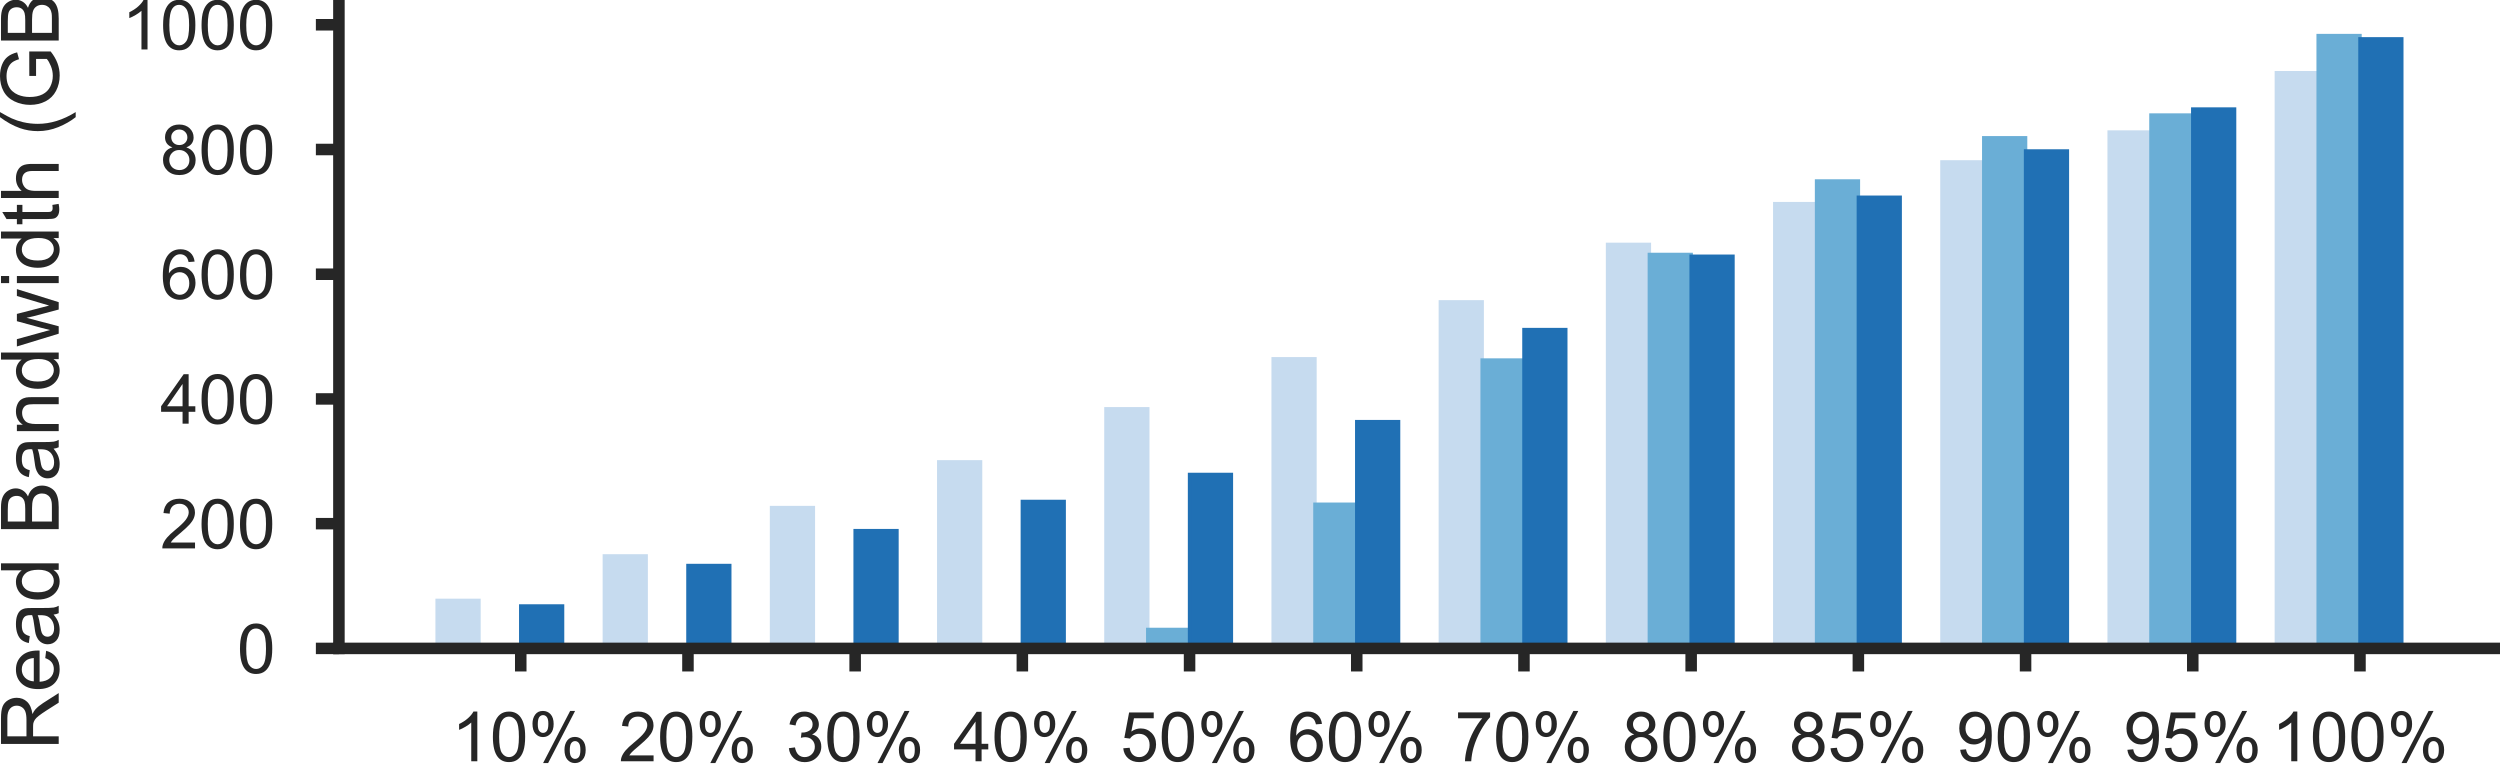
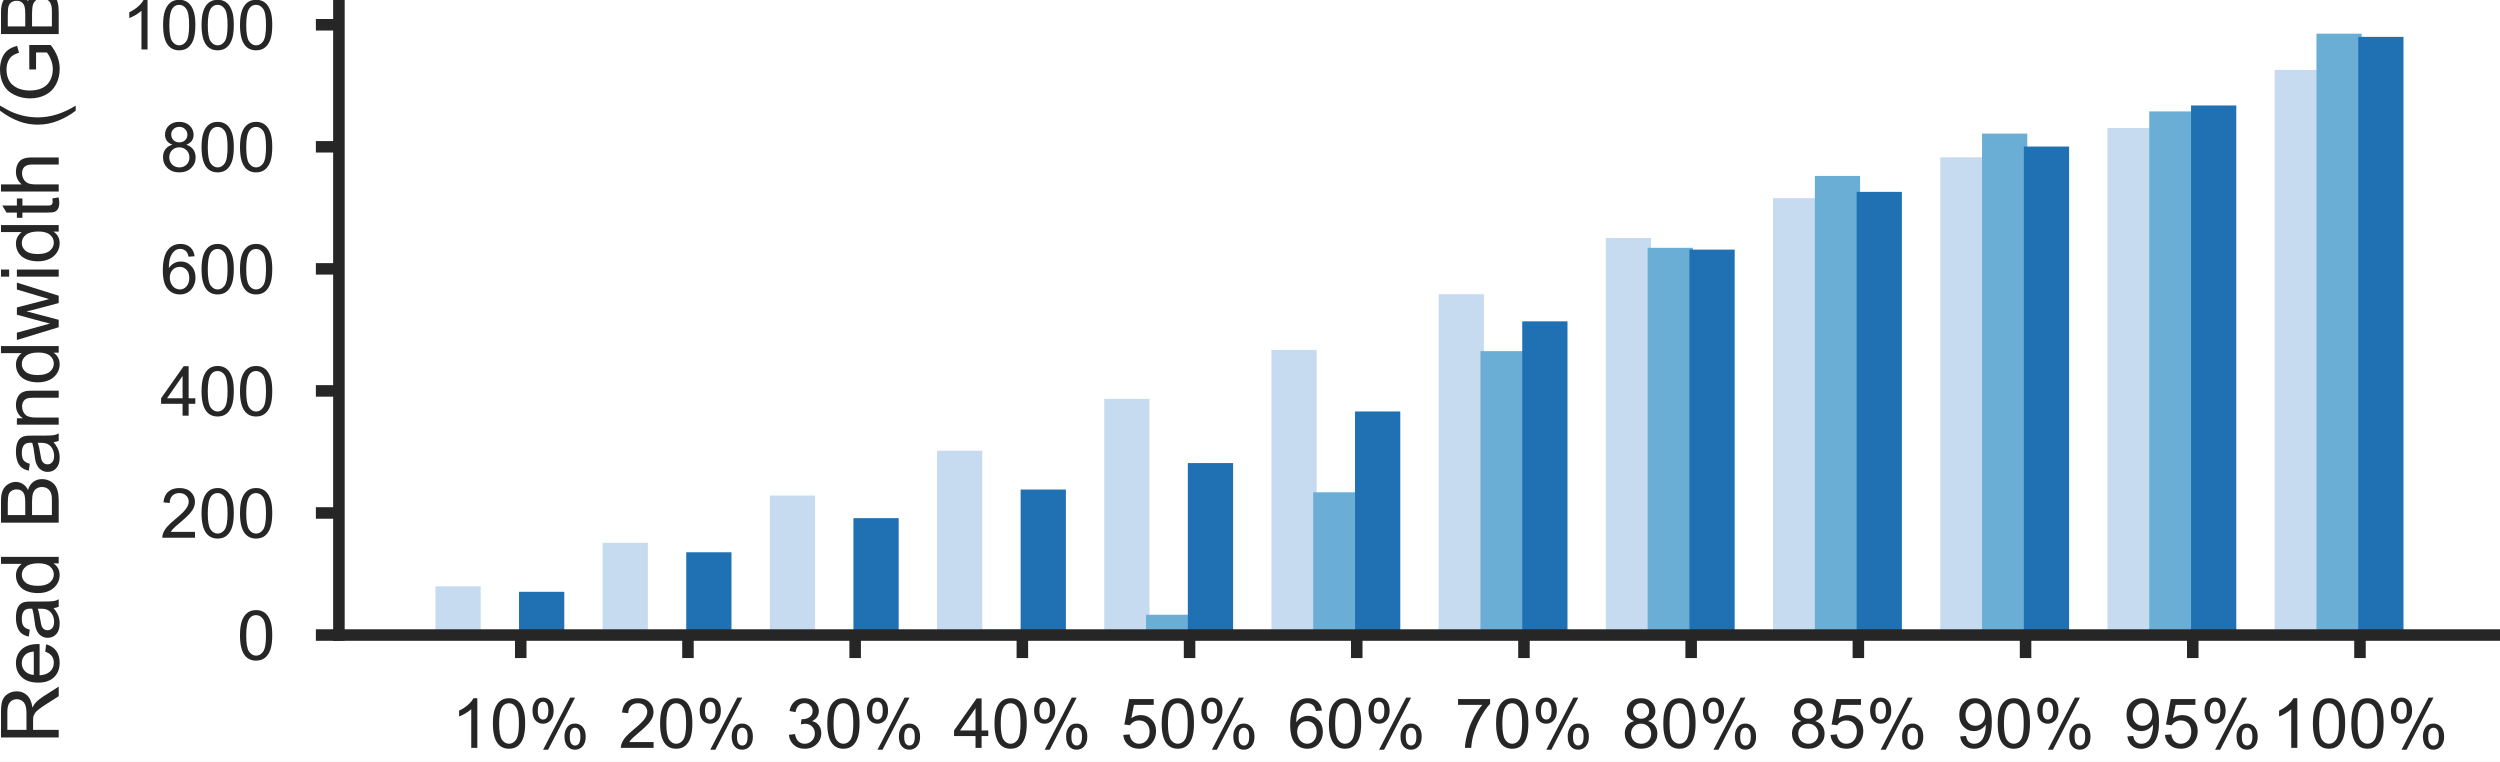
- <svg xmlns="http://www.w3.org/2000/svg" xmlns:xlink="http://www.w3.org/1999/xlink" width="216.979pt" height="67.263pt" viewBox="0 0 216.979 67.263" version="1.1">
+ <svg xmlns="http://www.w3.org/2000/svg" xmlns:xlink="http://www.w3.org/1999/xlink" width="216.979pt" height="66.104pt" viewBox="0 0 216.979 66.104" version="1.1">
  <defs>
    <style type="text/css">*{stroke-linejoin: round; stroke-linecap: butt}</style>
  </defs>
  <g id="figure_1">
    <g id="patch_1">
-       <path d="M 0 67.263  L 216.979 67.263  L 216.979 0  L 0 0  z " style="fill: #ffffff" />
+       <path d="M 0 66.104  L 216.979 66.104  L 216.979 0  L 0 0  z " style="fill: #ffffff" />
    </g>
    <g id="axes_1">
      <g id="patch_2">
-         <path d="M 29.415 56.276  L 216.979 56.276  L 216.979 0.432  L 29.415 0.432  z " style="fill: #ffffff" />
+         <path d="M 29.415 55.116  L 216.979 55.116  L 216.979 0.469  L 29.415 0.469  z " style="fill: #ffffff" />
      </g>
      <g id="matplotlib.axis_1">
        <g id="xtick_1">
          <g id="line2d_1">
            <defs>
-               <path id="m9789df9756" d="M 0 0  L 0 2  " style="stroke: #262626" />
+               <path id="mf1aaac8158" d="M 0 0  L 0 2  " style="stroke: #262626" />
            </defs>
            <g>
-               <use xlink:href="#m9789df9756" x="45.197" y="56.276" style="fill: #262626; stroke: #262626" />
+               <use xlink:href="#mf1aaac8158" x="45.197" y="55.116" style="fill: #262626; stroke: #262626" />
            </g>
          </g>
          <g id="text_1">
-             <g style="fill: #262626" transform="translate(39.19259 66.07045) scale(0.06 -0.06)">
+             <g style="fill: #262626" transform="translate(39.19259 64.911) scale(0.06 -0.06)">
              <defs>
                <path id="ArialMT-31" d="M 2384 0  L 1822 0  L 1822 3584  Q 1619 3391 1289 3197  Q 959 3003 697 2906  L 697 3450  Q 1169 3672 1522 3987  Q 1875 4303 2022 4600  L 2384 4600  L 2384 0  z " transform="scale(0.015625)" />
                <path id="ArialMT-30" d="M 266 2259  Q 266 3072 433 3567  Q 600 4063 929 4331  Q 1259 4600 1759 4600  Q 2128 4600 2406 4451  Q 2684 4303 2865 4023  Q 3047 3744 3150 3342  Q 3253 2941 3253 2259  Q 3253 1453 3087 958  Q 2922 463 2592 192  Q 2263 -78 1759 -78  Q 1097 -78 719 397  Q 266 969 266 2259  z M 844 2259  Q 844 1131 1108 757  Q 1372 384 1759 384  Q 2147 384 2411 759  Q 2675 1134 2675 2259  Q 2675 3391 2411 3762  Q 2147 4134 1753 4134  Q 1366 4134 1134 3806  Q 844 3388 844 2259  z " transform="scale(0.015625)" />
                <path id="ArialMT-25" d="M 372 3481  Q 372 3972 619 4315  Q 866 4659 1334 4659  Q 1766 4659 2048 4351  Q 2331 4044 2331 3447  Q 2331 2866 2045 2552  Q 1759 2238 1341 2238  Q 925 2238 648 2547  Q 372 2856 372 3481  z M 1350 4272  Q 1141 4272 1002 4090  Q 863 3909 863 3425  Q 863 2984 1003 2804  Q 1144 2625 1350 2625  Q 1563 2625 1702 2806  Q 1841 2988 1841 3469  Q 1841 3913 1700 4092  Q 1559 4272 1350 4272  z M 1353 -169  L 3859 4659  L 4316 4659  L 1819 -169  L 1353 -169  z M 3334 1075  Q 3334 1569 3581 1911  Q 3828 2253 4300 2253  Q 4731 2253 5014 1945  Q 5297 1638 5297 1041  Q 5297 459 5011 145  Q 4725 -169 4303 -169  Q 3888 -169 3611 142  Q 3334 453 3334 1075  z M 4316 1866  Q 4103 1866 3964 1684  Q 3825 1503 3825 1019  Q 3825 581 3965 400  Q 4106 219 4313 219  Q 4528 219 4667 400  Q 4806 581 4806 1063  Q 4806 1506 4665 1686  Q 4525 1866 4316 1866  z " transform="scale(0.015625)" />
              </defs>
              <use xlink:href="#ArialMT-31" />
              <use xlink:href="#ArialMT-30" transform="translate(55.61523 0)" />
              <use xlink:href="#ArialMT-25" transform="translate(111.2305 0)" />
            </g>
          </g>
        </g>
        <g id="xtick_2">
          <g id="line2d_2">
            <g>
-               <use xlink:href="#m9789df9756" x="59.709" y="56.276" style="fill: #262626; stroke: #262626" />
+               <use xlink:href="#mf1aaac8158" x="59.709" y="55.116" style="fill: #262626; stroke: #262626" />
            </g>
          </g>
          <g id="text_2">
-             <g style="fill: #262626" transform="translate(53.70431 66.07045) scale(0.06 -0.06)">
+             <g style="fill: #262626" transform="translate(53.70431 64.911) scale(0.06 -0.06)">
              <defs>
                <path id="ArialMT-32" d="M 3222 541  L 3222 0  L 194 0  Q 188 203 259 391  Q 375 700 629 1000  Q 884 1300 1366 1694  Q 2113 2306 2375 2664  Q 2638 3022 2638 3341  Q 2638 3675 2398 3904  Q 2159 4134 1775 4134  Q 1369 4134 1125 3890  Q 881 3647 878 3216  L 300 3275  Q 359 3922 746 4261  Q 1134 4600 1788 4600  Q 2447 4600 2831 4234  Q 3216 3869 3216 3328  Q 3216 3053 3103 2787  Q 2991 2522 2730 2228  Q 2469 1934 1863 1422  Q 1356 997 1212 845  Q 1069 694 975 541  L 3222 541  z " transform="scale(0.015625)" />
              </defs>
              <use xlink:href="#ArialMT-32" />
              <use xlink:href="#ArialMT-30" transform="translate(55.61523 0)" />
              <use xlink:href="#ArialMT-25" transform="translate(111.2305 0)" />
            </g>
          </g>
        </g>
        <g id="xtick_3">
          <g id="line2d_3">
            <g>
-               <use xlink:href="#m9789df9756" x="74.22" y="56.276" style="fill: #262626; stroke: #262626" />
+               <use xlink:href="#mf1aaac8158" x="74.22" y="55.116" style="fill: #262626; stroke: #262626" />
            </g>
          </g>
          <g id="text_3">
-             <g style="fill: #262626" transform="translate(68.21603 66.07045) scale(0.06 -0.06)">
+             <g style="fill: #262626" transform="translate(68.21603 64.911) scale(0.06 -0.06)">
              <defs>
                <path id="ArialMT-33" d="M 269 1209  L 831 1284  Q 928 806 1161 595  Q 1394 384 1728 384  Q 2125 384 2398 659  Q 2672 934 2672 1341  Q 2672 1728 2419 1979  Q 2166 2231 1775 2231  Q 1616 2231 1378 2169  L 1441 2663  Q 1497 2656 1531 2656  Q 1891 2656 2178 2843  Q 2466 3031 2466 3422  Q 2466 3731 2256 3934  Q 2047 4138 1716 4138  Q 1388 4138 1169 3931  Q 950 3725 888 3313  L 325 3413  Q 428 3978 793 4289  Q 1159 4600 1703 4600  Q 2078 4600 2393 4439  Q 2709 4278 2876 4000  Q 3044 3722 3044 3409  Q 3044 3113 2884 2869  Q 2725 2625 2413 2481  Q 2819 2388 3044 2092  Q 3269 1797 3269 1353  Q 3269 753 2831 336  Q 2394 -81 1725 -81  Q 1122 -81 723 278  Q 325 638 269 1209  z " transform="scale(0.015625)" />
              </defs>
              <use xlink:href="#ArialMT-33" />
              <use xlink:href="#ArialMT-30" transform="translate(55.61523 0)" />
              <use xlink:href="#ArialMT-25" transform="translate(111.2305 0)" />
            </g>
          </g>
        </g>
        <g id="xtick_4">
          <g id="line2d_4">
            <g>
-               <use xlink:href="#m9789df9756" x="88.732" y="56.276" style="fill: #262626; stroke: #262626" />
+               <use xlink:href="#mf1aaac8158" x="88.732" y="55.116" style="fill: #262626; stroke: #262626" />
            </g>
          </g>
          <g id="text_4">
-             <g style="fill: #262626" transform="translate(82.72776 66.07045) scale(0.06 -0.06)">
+             <g style="fill: #262626" transform="translate(82.72776 64.911) scale(0.06 -0.06)">
              <defs>
                <path id="ArialMT-34" d="M 2069 0  L 2069 1097  L 81 1097  L 81 1613  L 2172 4581  L 2631 4581  L 2631 1613  L 3250 1613  L 3250 1097  L 2631 1097  L 2631 0  L 2069 0  z M 2069 1613  L 2069 3678  L 634 1613  L 2069 1613  z " transform="scale(0.015625)" />
              </defs>
              <use xlink:href="#ArialMT-34" />
              <use xlink:href="#ArialMT-30" transform="translate(55.61523 0)" />
              <use xlink:href="#ArialMT-25" transform="translate(111.2305 0)" />
            </g>
          </g>
        </g>
        <g id="xtick_5">
          <g id="line2d_5">
            <g>
-               <use xlink:href="#m9789df9756" x="103.244" y="56.276" style="fill: #262626; stroke: #262626" />
+               <use xlink:href="#mf1aaac8158" x="103.244" y="55.116" style="fill: #262626; stroke: #262626" />
            </g>
          </g>
          <g id="text_5">
-             <g style="fill: #262626" transform="translate(97.23948 66.07045) scale(0.06 -0.06)">
+             <g style="fill: #262626" transform="translate(97.23948 64.911) scale(0.06 -0.06)">
              <defs>
                <path id="ArialMT-35" d="M 266 1200  L 856 1250  Q 922 819 1161 601  Q 1400 384 1738 384  Q 2144 384 2425 690  Q 2706 997 2706 1503  Q 2706 1984 2436 2262  Q 2166 2541 1728 2541  Q 1456 2541 1237 2417  Q 1019 2294 894 2097  L 366 2166  L 809 4519  L 3088 4519  L 3088 3981  L 1259 3981  L 1013 2750  Q 1425 3038 1878 3038  Q 2478 3038 2890 2622  Q 3303 2206 3303 1553  Q 3303 931 2941 478  Q 2500 -78 1738 -78  Q 1113 -78 717 272  Q 322 622 266 1200  z " transform="scale(0.015625)" />
              </defs>
              <use xlink:href="#ArialMT-35" />
              <use xlink:href="#ArialMT-30" transform="translate(55.61523 0)" />
              <use xlink:href="#ArialMT-25" transform="translate(111.2305 0)" />
            </g>
          </g>
        </g>
        <g id="xtick_6">
          <g id="line2d_6">
            <g>
-               <use xlink:href="#m9789df9756" x="117.755" y="56.276" style="fill: #262626; stroke: #262626" />
+               <use xlink:href="#mf1aaac8158" x="117.755" y="55.116" style="fill: #262626; stroke: #262626" />
            </g>
          </g>
          <g id="text_6">
-             <g style="fill: #262626" transform="translate(111.7512 66.07045) scale(0.06 -0.06)">
+             <g style="fill: #262626" transform="translate(111.7512 64.911) scale(0.06 -0.06)">
              <defs>
                <path id="ArialMT-36" d="M 3184 3459  L 2625 3416  Q 2550 3747 2413 3897  Q 2184 4138 1850 4138  Q 1581 4138 1378 3988  Q 1113 3794 959 3422  Q 806 3050 800 2363  Q 1003 2672 1297 2822  Q 1591 2972 1913 2972  Q 2475 2972 2870 2558  Q 3266 2144 3266 1488  Q 3266 1056 3080 686  Q 2894 316 2569 119  Q 2244 -78 1831 -78  Q 1128 -78 684 439  Q 241 956 241 2144  Q 241 3472 731 4075  Q 1159 4600 1884 4600  Q 2425 4600 2770 4297  Q 3116 3994 3184 3459  z M 888 1484  Q 888 1194 1011 928  Q 1134 663 1356 523  Q 1578 384 1822 384  Q 2178 384 2434 671  Q 2691 959 2691 1453  Q 2691 1928 2437 2201  Q 2184 2475 1800 2475  Q 1419 2475 1153 2201  Q 888 1928 888 1484  z " transform="scale(0.015625)" />
              </defs>
              <use xlink:href="#ArialMT-36" />
              <use xlink:href="#ArialMT-30" transform="translate(55.61523 0)" />
              <use xlink:href="#ArialMT-25" transform="translate(111.2305 0)" />
            </g>
          </g>
        </g>
        <g id="xtick_7">
          <g id="line2d_7">
            <g>
-               <use xlink:href="#m9789df9756" x="132.267" y="56.276" style="fill: #262626; stroke: #262626" />
+               <use xlink:href="#mf1aaac8158" x="132.267" y="55.116" style="fill: #262626; stroke: #262626" />
            </g>
          </g>
          <g id="text_7">
-             <g style="fill: #262626" transform="translate(126.2629 66.07045) scale(0.06 -0.06)">
+             <g style="fill: #262626" transform="translate(126.2629 64.911) scale(0.06 -0.06)">
              <defs>
                <path id="ArialMT-37" d="M 303 3981  L 303 4522  L 3269 4522  L 3269 4084  Q 2831 3619 2401 2847  Q 1972 2075 1738 1259  Q 1569 684 1522 0  L 944 0  Q 953 541 1156 1306  Q 1359 2072 1739 2783  Q 2119 3494 2547 3981  L 303 3981  z " transform="scale(0.015625)" />
              </defs>
              <use xlink:href="#ArialMT-37" />
              <use xlink:href="#ArialMT-30" transform="translate(55.61523 0)" />
              <use xlink:href="#ArialMT-25" transform="translate(111.2305 0)" />
            </g>
          </g>
        </g>
        <g id="xtick_8">
          <g id="line2d_8">
            <g>
-               <use xlink:href="#m9789df9756" x="146.779" y="56.276" style="fill: #262626; stroke: #262626" />
+               <use xlink:href="#mf1aaac8158" x="146.779" y="55.116" style="fill: #262626; stroke: #262626" />
            </g>
          </g>
          <g id="text_8">
-             <g style="fill: #262626" transform="translate(140.7746 66.07045) scale(0.06 -0.06)">
+             <g style="fill: #262626" transform="translate(140.7746 64.911) scale(0.06 -0.06)">
              <defs>
                <path id="ArialMT-38" d="M 1131 2484  Q 781 2613 612 2850  Q 444 3088 444 3419  Q 444 3919 803 4259  Q 1163 4600 1759 4600  Q 2359 4600 2725 4251  Q 3091 3903 3091 3403  Q 3091 3084 2923 2848  Q 2756 2613 2416 2484  Q 2838 2347 3058 2040  Q 3278 1734 3278 1309  Q 3278 722 2862 322  Q 2447 -78 1769 -78  Q 1091 -78 675 323  Q 259 725 259 1325  Q 259 1772 486 2073  Q 713 2375 1131 2484  z M 1019 3438  Q 1019 3113 1228 2906  Q 1438 2700 1772 2700  Q 2097 2700 2305 2904  Q 2513 3109 2513 3406  Q 2513 3716 2298 3927  Q 2084 4138 1766 4138  Q 1444 4138 1231 3931  Q 1019 3725 1019 3438  z M 838 1322  Q 838 1081 952 856  Q 1066 631 1291 507  Q 1516 384 1775 384  Q 2178 384 2440 643  Q 2703 903 2703 1303  Q 2703 1709 2433 1975  Q 2163 2241 1756 2241  Q 1359 2241 1098 1978  Q 838 1716 838 1322  z " transform="scale(0.015625)" />
              </defs>
              <use xlink:href="#ArialMT-38" />
              <use xlink:href="#ArialMT-30" transform="translate(55.61523 0)" />
              <use xlink:href="#ArialMT-25" transform="translate(111.2305 0)" />
            </g>
          </g>
        </g>
        <g id="xtick_9">
          <g id="line2d_9">
            <g>
-               <use xlink:href="#m9789df9756" x="161.291" y="56.276" style="fill: #262626; stroke: #262626" />
+               <use xlink:href="#mf1aaac8158" x="161.291" y="55.116" style="fill: #262626; stroke: #262626" />
            </g>
          </g>
          <g id="text_9">
-             <g style="fill: #262626" transform="translate(155.2864 66.07045) scale(0.06 -0.06)">
+             <g style="fill: #262626" transform="translate(155.2864 64.911) scale(0.06 -0.06)">
              <use xlink:href="#ArialMT-38" />
              <use xlink:href="#ArialMT-35" transform="translate(55.61523 0)" />
              <use xlink:href="#ArialMT-25" transform="translate(111.2305 0)" />
            </g>
          </g>
        </g>
        <g id="xtick_10">
          <g id="line2d_10">
            <g>
-               <use xlink:href="#m9789df9756" x="175.802" y="56.276" style="fill: #262626; stroke: #262626" />
+               <use xlink:href="#mf1aaac8158" x="175.802" y="55.116" style="fill: #262626; stroke: #262626" />
            </g>
          </g>
          <g id="text_10">
-             <g style="fill: #262626" transform="translate(169.7981 66.07045) scale(0.06 -0.06)">
+             <g style="fill: #262626" transform="translate(169.7981 64.911) scale(0.06 -0.06)">
              <defs>
                <path id="ArialMT-39" d="M 350 1059  L 891 1109  Q 959 728 1153 556  Q 1347 384 1650 384  Q 1909 384 2104 503  Q 2300 622 2425 820  Q 2550 1019 2634 1356  Q 2719 1694 2719 2044  Q 2719 2081 2716 2156  Q 2547 1888 2255 1720  Q 1963 1553 1622 1553  Q 1053 1553 659 1965  Q 266 2378 266 3053  Q 266 3750 677 4175  Q 1088 4600 1706 4600  Q 2153 4600 2523 4359  Q 2894 4119 3086 3673  Q 3278 3228 3278 2384  Q 3278 1506 3087 986  Q 2897 466 2520 194  Q 2144 -78 1638 -78  Q 1100 -78 759 220  Q 419 519 350 1059  z M 2653 3081  Q 2653 3566 2395 3850  Q 2138 4134 1775 4134  Q 1400 4134 1122 3828  Q 844 3522 844 3034  Q 844 2597 1108 2323  Q 1372 2050 1759 2050  Q 2150 2050 2401 2323  Q 2653 2597 2653 3081  z " transform="scale(0.015625)" />
              </defs>
              <use xlink:href="#ArialMT-39" />
              <use xlink:href="#ArialMT-30" transform="translate(55.61523 0)" />
              <use xlink:href="#ArialMT-25" transform="translate(111.2305 0)" />
            </g>
          </g>
        </g>
        <g id="xtick_11">
          <g id="line2d_11">
            <g>
-               <use xlink:href="#m9789df9756" x="190.314" y="56.276" style="fill: #262626; stroke: #262626" />
+               <use xlink:href="#mf1aaac8158" x="190.314" y="55.116" style="fill: #262626; stroke: #262626" />
            </g>
          </g>
          <g id="text_11">
-             <g style="fill: #262626" transform="translate(184.3098 66.07045) scale(0.06 -0.06)">
+             <g style="fill: #262626" transform="translate(184.3098 64.911) scale(0.06 -0.06)">
              <use xlink:href="#ArialMT-39" />
              <use xlink:href="#ArialMT-35" transform="translate(55.61523 0)" />
              <use xlink:href="#ArialMT-25" transform="translate(111.2305 0)" />
            </g>
          </g>
        </g>
        <g id="xtick_12">
          <g id="line2d_12">
            <g>
-               <use xlink:href="#m9789df9756" x="204.826" y="56.276" style="fill: #262626; stroke: #262626" />
+               <use xlink:href="#mf1aaac8158" x="204.826" y="55.116" style="fill: #262626; stroke: #262626" />
            </g>
          </g>
          <g id="text_12">
-             <g style="fill: #262626" transform="translate(197.1532 66.07045) scale(0.06 -0.06)">
+             <g style="fill: #262626" transform="translate(197.1532 64.911) scale(0.06 -0.06)">
              <use xlink:href="#ArialMT-31" />
              <use xlink:href="#ArialMT-30" transform="translate(55.61523 0)" />
              <use xlink:href="#ArialMT-30" transform="translate(111.2305 0)" />
              <use xlink:href="#ArialMT-25" transform="translate(166.8457 0)" />
            </g>
          </g>
        </g>
      </g>
      <g id="matplotlib.axis_2">
        <g id="ytick_1">
          <g id="line2d_13">
            <defs>
-               <path id="m75387afede" d="M 0 0  L -2 0  " style="stroke: #262626" />
+               <path id="m50f37b880b" d="M 0 0  L -2 0  " style="stroke: #262626" />
            </defs>
            <g>
-               <use xlink:href="#m75387afede" x="29.415" y="56.276" style="fill: #262626; stroke: #262626" />
+               <use xlink:href="#m50f37b880b" x="29.415" y="55.116" style="fill: #262626; stroke: #262626" />
            </g>
          </g>
          <g id="text_13">
-             <g style="fill: #262626" transform="translate(20.57875 58.4231) scale(0.06 -0.06)">
+             <g style="fill: #262626" transform="translate(20.57875 57.26366) scale(0.06 -0.06)">
              <use xlink:href="#ArialMT-30" />
            </g>
          </g>
        </g>
        <g id="ytick_2">
          <g id="line2d_14">
            <g>
-               <use xlink:href="#m75387afede" x="29.415" y="45.45" style="fill: #262626; stroke: #262626" />
+               <use xlink:href="#m50f37b880b" x="29.415" y="44.523" style="fill: #262626; stroke: #262626" />
            </g>
          </g>
          <g id="text_14">
-             <g style="fill: #262626" transform="translate(13.90563 47.59742) scale(0.06 -0.06)">
+             <g style="fill: #262626" transform="translate(13.90563 46.66987) scale(0.06 -0.06)">
              <use xlink:href="#ArialMT-32" />
              <use xlink:href="#ArialMT-30" transform="translate(55.61523 0)" />
              <use xlink:href="#ArialMT-30" transform="translate(111.2305 0)" />
            </g>
          </g>
        </g>
        <g id="ytick_3">
          <g id="line2d_15">
            <g>
-               <use xlink:href="#m75387afede" x="29.415" y="34.624" style="fill: #262626; stroke: #262626" />
+               <use xlink:href="#m50f37b880b" x="29.415" y="33.929" style="fill: #262626; stroke: #262626" />
            </g>
          </g>
          <g id="text_15">
-             <g style="fill: #262626" transform="translate(13.90563 36.77174) scale(0.06 -0.06)">
+             <g style="fill: #262626" transform="translate(13.90563 36.07607) scale(0.06 -0.06)">
              <use xlink:href="#ArialMT-34" />
              <use xlink:href="#ArialMT-30" transform="translate(55.61523 0)" />
              <use xlink:href="#ArialMT-30" transform="translate(111.2305 0)" />
            </g>
          </g>
        </g>
        <g id="ytick_4">
          <g id="line2d_16">
            <g>
-               <use xlink:href="#m75387afede" x="29.415" y="23.799" style="fill: #262626; stroke: #262626" />
+               <use xlink:href="#m50f37b880b" x="29.415" y="23.335" style="fill: #262626; stroke: #262626" />
            </g>
          </g>
          <g id="text_16">
-             <g style="fill: #262626" transform="translate(13.90563 25.94605) scale(0.06 -0.06)">
+             <g style="fill: #262626" transform="translate(13.90563 25.48228) scale(0.06 -0.06)">
              <use xlink:href="#ArialMT-36" />
              <use xlink:href="#ArialMT-30" transform="translate(55.61523 0)" />
              <use xlink:href="#ArialMT-30" transform="translate(111.2305 0)" />
            </g>
          </g>
        </g>
        <g id="ytick_5">
          <g id="line2d_17">
            <g>
-               <use xlink:href="#m75387afede" x="29.415" y="12.973" style="fill: #262626; stroke: #262626" />
+               <use xlink:href="#m50f37b880b" x="29.415" y="12.741" style="fill: #262626; stroke: #262626" />
            </g>
          </g>
          <g id="text_17">
-             <g style="fill: #262626" transform="translate(13.90563 15.12037) scale(0.06 -0.06)">
+             <g style="fill: #262626" transform="translate(13.90563 14.88848) scale(0.06 -0.06)">
              <use xlink:href="#ArialMT-38" />
              <use xlink:href="#ArialMT-30" transform="translate(55.61523 0)" />
              <use xlink:href="#ArialMT-30" transform="translate(111.2305 0)" />
            </g>
          </g>
        </g>
        <g id="ytick_6">
          <g id="line2d_18">
            <g>
-               <use xlink:href="#m75387afede" x="29.415" y="2.147" style="fill: #262626; stroke: #262626" />
+               <use xlink:href="#m50f37b880b" x="29.415" y="2.147" style="fill: #262626; stroke: #262626" />
            </g>
          </g>
          <g id="text_18">
            <g style="fill: #262626" transform="translate(10.56906 4.294687) scale(0.06 -0.06)">
              <use xlink:href="#ArialMT-31" />
              <use xlink:href="#ArialMT-30" transform="translate(55.61523 0)" />
              <use xlink:href="#ArialMT-30" transform="translate(111.2305 0)" />
              <use xlink:href="#ArialMT-30" transform="translate(166.8457 0)" />
            </g>
          </g>
        </g>
        <g id="text_19">
-           <g style="fill: #262626" transform="translate(5.095781 65.11907) rotate(-90) scale(0.07 -0.07)">
+           <g style="fill: #262626" transform="translate(5.095781 64.55772) rotate(-90) scale(0.07 -0.07)">
            <defs>
              <path id="ArialMT-52" d="M 503 0  L 503 4581  L 2534 4581  Q 3147 4581 3465 4457  Q 3784 4334 3975 4021  Q 4166 3709 4166 3331  Q 4166 2844 3850 2509  Q 3534 2175 2875 2084  Q 3116 1969 3241 1856  Q 3506 1613 3744 1247  L 4541 0  L 3778 0  L 3172 953  Q 2906 1366 2734 1584  Q 2563 1803 2427 1890  Q 2291 1978 2150 2013  Q 2047 2034 1813 2034  L 1109 2034  L 1109 0  L 503 0  z M 1109 2559  L 2413 2559  Q 2828 2559 3062 2645  Q 3297 2731 3419 2920  Q 3541 3109 3541 3331  Q 3541 3656 3305 3865  Q 3069 4075 2559 4075  L 1109 4075  L 1109 2559  z " transform="scale(0.015625)" />
              <path id="ArialMT-65" d="M 2694 1069  L 3275 997  Q 3138 488 2766 206  Q 2394 -75 1816 -75  Q 1088 -75 661 373  Q 234 822 234 1631  Q 234 2469 665 2931  Q 1097 3394 1784 3394  Q 2450 3394 2872 2941  Q 3294 2488 3294 1666  Q 3294 1616 3291 1516  L 816 1516  Q 847 969 1125 678  Q 1403 388 1819 388  Q 2128 388 2347 550  Q 2566 713 2694 1069  z M 847 1978  L 2700 1978  Q 2663 2397 2488 2606  Q 2219 2931 1791 2931  Q 1403 2931 1139 2672  Q 875 2413 847 1978  z " transform="scale(0.015625)" />
              <path id="ArialMT-61" d="M 2588 409  Q 2275 144 1986 34  Q 1697 -75 1366 -75  Q 819 -75 525 192  Q 231 459 231 875  Q 231 1119 342 1320  Q 453 1522 633 1644  Q 813 1766 1038 1828  Q 1203 1872 1538 1913  Q 2219 1994 2541 2106  Q 2544 2222 2544 2253  Q 2544 2597 2384 2738  Q 2169 2928 1744 2928  Q 1347 2928 1158 2789  Q 969 2650 878 2297  L 328 2372  Q 403 2725 575 2942  Q 747 3159 1072 3276  Q 1397 3394 1825 3394  Q 2250 3394 2515 3294  Q 2781 3194 2906 3042  Q 3031 2891 3081 2659  Q 3109 2516 3109 2141  L 3109 1391  Q 3109 606 3145 398  Q 3181 191 3288 0  L 2700 0  Q 2613 175 2588 409  z M 2541 1666  Q 2234 1541 1622 1453  Q 1275 1403 1131 1340  Q 988 1278 909 1158  Q 831 1038 831 891  Q 831 666 1001 516  Q 1172 366 1500 366  Q 1825 366 2078 508  Q 2331 650 2450 897  Q 2541 1088 2541 1459  L 2541 1666  z " transform="scale(0.015625)" />
              <path id="ArialMT-64" d="M 2575 0  L 2575 419  Q 2259 -75 1647 -75  Q 1250 -75 917 144  Q 584 363 401 755  Q 219 1147 219 1656  Q 219 2153 384 2558  Q 550 2963 881 3178  Q 1213 3394 1622 3394  Q 1922 3394 2156 3267  Q 2391 3141 2538 2938  L 2538 4581  L 3097 4581  L 3097 0  L 2575 0  z M 797 1656  Q 797 1019 1065 703  Q 1334 388 1700 388  Q 2069 388 2326 689  Q 2584 991 2584 1609  Q 2584 2291 2321 2609  Q 2059 2928 1675 2928  Q 1300 2928 1048 2622  Q 797 2316 797 1656  z " transform="scale(0.015625)" />
              <path id="ArialMT-20" transform="scale(0.015625)" />
              <path id="ArialMT-42" d="M 469 0  L 469 4581  L 2188 4581  Q 2713 4581 3030 4442  Q 3347 4303 3526 4014  Q 3706 3725 3706 3409  Q 3706 3116 3547 2856  Q 3388 2597 3066 2438  Q 3481 2316 3704 2022  Q 3928 1728 3928 1328  Q 3928 1006 3792 729  Q 3656 453 3456 303  Q 3256 153 2954 76  Q 2653 0 2216 0  L 469 0  z M 1075 2656  L 2066 2656  Q 2469 2656 2644 2709  Q 2875 2778 2992 2937  Q 3109 3097 3109 3338  Q 3109 3566 3000 3739  Q 2891 3913 2687 3977  Q 2484 4041 1991 4041  L 1075 4041  L 1075 2656  z M 1075 541  L 2216 541  Q 2509 541 2628 563  Q 2838 600 2978 687  Q 3119 775 3209 942  Q 3300 1109 3300 1328  Q 3300 1584 3169 1773  Q 3038 1963 2805 2039  Q 2572 2116 2134 2116  L 1075 2116  L 1075 541  z " transform="scale(0.015625)" />
              <path id="ArialMT-6e" d="M 422 0  L 422 3319  L 928 3319  L 928 2847  Q 1294 3394 1984 3394  Q 2284 3394 2536 3286  Q 2788 3178 2913 3003  Q 3038 2828 3088 2588  Q 3119 2431 3119 2041  L 3119 0  L 2556 0  L 2556 2019  Q 2556 2363 2490 2533  Q 2425 2703 2258 2804  Q 2091 2906 1866 2906  Q 1506 2906 1245 2678  Q 984 2450 984 1813  L 984 0  L 422 0  z " transform="scale(0.015625)" />
              <path id="ArialMT-77" d="M 1034 0  L 19 3319  L 600 3319  L 1128 1403  L 1325 691  Q 1338 744 1497 1375  L 2025 3319  L 2603 3319  L 3100 1394  L 3266 759  L 3456 1400  L 4025 3319  L 4572 3319  L 3534 0  L 2950 0  L 2422 1988  L 2294 2553  L 1622 0  L 1034 0  z " transform="scale(0.015625)" />
              <path id="ArialMT-69" d="M 425 3934  L 425 4581  L 988 4581  L 988 3934  L 425 3934  z M 425 0  L 425 3319  L 988 3319  L 988 0  L 425 0  z " transform="scale(0.015625)" />
              <path id="ArialMT-74" d="M 1650 503  L 1731 6  Q 1494 -44 1306 -44  Q 1000 -44 831 53  Q 663 150 594 308  Q 525 466 525 972  L 525 2881  L 113 2881  L 113 3319  L 525 3319  L 525 4141  L 1084 4478  L 1084 3319  L 1650 3319  L 1650 2881  L 1084 2881  L 1084 941  Q 1084 700 1114 631  Q 1144 563 1211 522  Q 1278 481 1403 481  Q 1497 481 1650 503  z " transform="scale(0.015625)" />
              <path id="ArialMT-68" d="M 422 0  L 422 4581  L 984 4581  L 984 2938  Q 1378 3394 1978 3394  Q 2347 3394 2619 3248  Q 2891 3103 3008 2847  Q 3125 2591 3125 2103  L 3125 0  L 2563 0  L 2563 2103  Q 2563 2525 2380 2717  Q 2197 2909 1863 2909  Q 1613 2909 1392 2779  Q 1172 2650 1078 2428  Q 984 2206 984 1816  L 984 0  L 422 0  z " transform="scale(0.015625)" />
              <path id="ArialMT-28" d="M 1497 -1347  Q 1031 -759 709 28  Q 388 816 388 1659  Q 388 2403 628 3084  Q 909 3875 1497 4659  L 1900 4659  Q 1522 4009 1400 3731  Q 1209 3300 1100 2831  Q 966 2247 966 1656  Q 966 153 1900 -1347  L 1497 -1347  z " transform="scale(0.015625)" />
              <path id="ArialMT-47" d="M 2638 1797  L 2638 2334  L 4578 2338  L 4578 638  Q 4131 281 3656 101  Q 3181 -78 2681 -78  Q 2006 -78 1454 211  Q 903 500 622 1047  Q 341 1594 341 2269  Q 341 2938 620 3517  Q 900 4097 1425 4378  Q 1950 4659 2634 4659  Q 3131 4659 3532 4498  Q 3934 4338 4162 4050  Q 4391 3763 4509 3300  L 3963 3150  Q 3859 3500 3706 3700  Q 3553 3900 3268 4020  Q 2984 4141 2638 4141  Q 2222 4141 1919 4014  Q 1616 3888 1430 3681  Q 1244 3475 1141 3228  Q 966 2803 966 2306  Q 966 1694 1177 1281  Q 1388 869 1791 669  Q 2194 469 2647 469  Q 3041 469 3416 620  Q 3791 772 3984 944  L 3984 1797  L 2638 1797  z " transform="scale(0.015625)" />
              <path id="ArialMT-2f" d="M 0 -78  L 1328 4659  L 1778 4659  L 453 -78  L 0 -78  z " transform="scale(0.015625)" />
              <path id="ArialMT-73" d="M 197 991  L 753 1078  Q 800 744 1014 566  Q 1228 388 1613 388  Q 2000 388 2187 545  Q 2375 703 2375 916  Q 2375 1106 2209 1216  Q 2094 1291 1634 1406  Q 1016 1563 777 1677  Q 538 1791 414 1992  Q 291 2194 291 2438  Q 291 2659 392 2848  Q 494 3038 669 3163  Q 800 3259 1026 3326  Q 1253 3394 1513 3394  Q 1903 3394 2198 3281  Q 2494 3169 2634 2976  Q 2775 2784 2828 2463  L 2278 2388  Q 2241 2644 2061 2787  Q 1881 2931 1553 2931  Q 1166 2931 1000 2803  Q 834 2675 834 2503  Q 834 2394 903 2306  Q 972 2216 1119 2156  Q 1203 2125 1616 2013  Q 2213 1853 2448 1751  Q 2684 1650 2818 1456  Q 2953 1263 2953 975  Q 2953 694 2789 445  Q 2625 197 2315 61  Q 2006 -75 1616 -75  Q 969 -75 630 194  Q 291 463 197 991  z " transform="scale(0.015625)" />
              <path id="ArialMT-29" d="M 791 -1347  L 388 -1347  Q 1322 153 1322 1656  Q 1322 2244 1188 2822  Q 1081 3291 891 3722  Q 769 4003 388 4659  L 791 4659  Q 1378 3875 1659 3084  Q 1900 2403 1900 1659  Q 1900 816 1576 28  Q 1253 -759 791 -1347  z " transform="scale(0.015625)" />
            </defs>
            <use xlink:href="#ArialMT-52" />
            <use xlink:href="#ArialMT-65" transform="translate(72.2168 0)" />
            <use xlink:href="#ArialMT-61" transform="translate(127.832 0)" />
            <use xlink:href="#ArialMT-64" transform="translate(183.4473 0)" />
            <use xlink:href="#ArialMT-20" transform="translate(239.0625 0)" />
            <use xlink:href="#ArialMT-42" transform="translate(266.8457 0)" />
            <use xlink:href="#ArialMT-61" transform="translate(333.5449 0)" />
            <use xlink:href="#ArialMT-6e" transform="translate(389.1602 0)" />
            <use xlink:href="#ArialMT-64" transform="translate(444.7754 0)" />
            <use xlink:href="#ArialMT-77" transform="translate(500.3906 0)" />
            <use xlink:href="#ArialMT-69" transform="translate(572.6074 0)" />
            <use xlink:href="#ArialMT-64" transform="translate(594.8242 0)" />
            <use xlink:href="#ArialMT-74" transform="translate(650.4395 0)" />
            <use xlink:href="#ArialMT-68" transform="translate(678.2227 0)" />
            <use xlink:href="#ArialMT-20" transform="translate(733.8379 0)" />
            <use xlink:href="#ArialMT-28" transform="translate(761.6211 0)" />
            <use xlink:href="#ArialMT-47" transform="translate(794.9219 0)" />
            <use xlink:href="#ArialMT-42" transform="translate(872.7051 0)" />
            <use xlink:href="#ArialMT-2f" transform="translate(939.4043 0)" />
            <use xlink:href="#ArialMT-73" transform="translate(967.1875 0)" />
            <use xlink:href="#ArialMT-29" transform="translate(1017.188 0)" />
          </g>
        </g>
      </g>
      <g id="patch_3">
-         <path d="M 37.941 56.276  L 41.569 56.276  L 41.569 52.108  L 37.941 52.108  z " clip-path="url(#pbde8944093)" style="fill: #c6dbef; stroke: #c6dbef; stroke-width: 0.3; stroke-linejoin: miter" />
+         <path d="M 37.941 55.116  L 41.569 55.116  L 41.569 51.038  L 37.941 51.038  z " clip-path="url(#p44af9ac9ca)" style="fill: #c6dbef; stroke: #c6dbef; stroke-width: 0.3; stroke-linejoin: miter" />
      </g>
      <g id="patch_4">
-         <path d="M 52.453 56.276  L 56.081 56.276  L 56.081 48.251  L 52.453 48.251  z " clip-path="url(#pbde8944093)" style="fill: #c6dbef; stroke: #c6dbef; stroke-width: 0.3; stroke-linejoin: miter" />
+         <path d="M 52.453 55.116  L 56.081 55.116  L 56.081 47.263  L 52.453 47.263  z " clip-path="url(#p44af9ac9ca)" style="fill: #c6dbef; stroke: #c6dbef; stroke-width: 0.3; stroke-linejoin: miter" />
      </g>
      <g id="patch_5">
-         <path d="M 66.964 56.276  L 70.592 56.276  L 70.592 44.052  L 66.964 44.052  z " clip-path="url(#pbde8944093)" style="fill: #c6dbef; stroke: #c6dbef; stroke-width: 0.3; stroke-linejoin: miter" />
+         <path d="M 66.964 55.116  L 70.592 55.116  L 70.592 43.155  L 66.964 43.155  z " clip-path="url(#p44af9ac9ca)" style="fill: #c6dbef; stroke: #c6dbef; stroke-width: 0.3; stroke-linejoin: miter" />
      </g>
      <g id="patch_6">
-         <path d="M 81.476 56.276  L 85.104 56.276  L 85.104 40.084  L 81.476 40.084  z " clip-path="url(#pbde8944093)" style="fill: #c6dbef; stroke: #c6dbef; stroke-width: 0.3; stroke-linejoin: miter" />
+         <path d="M 81.476 55.116  L 85.104 55.116  L 85.104 39.271  L 81.476 39.271  z " clip-path="url(#p44af9ac9ca)" style="fill: #c6dbef; stroke: #c6dbef; stroke-width: 0.3; stroke-linejoin: miter" />
      </g>
      <g id="patch_7">
-         <path d="M 95.988 56.276  L 99.616 56.276  L 99.616 35.482  L 95.988 35.482  z " clip-path="url(#pbde8944093)" style="fill: #c6dbef; stroke: #c6dbef; stroke-width: 0.3; stroke-linejoin: miter" />
+         <path d="M 95.988 55.116  L 99.616 55.116  L 99.616 34.768  L 95.988 34.768  z " clip-path="url(#p44af9ac9ca)" style="fill: #c6dbef; stroke: #c6dbef; stroke-width: 0.3; stroke-linejoin: miter" />
      </g>
      <g id="patch_8">
-         <path d="M 110.5 56.276  L 114.127 56.276  L 114.127 31.14  L 110.5 31.14  z " clip-path="url(#pbde8944093)" style="fill: #c6dbef; stroke: #c6dbef; stroke-width: 0.3; stroke-linejoin: miter" />
+         <path d="M 110.5 55.116  L 114.127 55.116  L 114.127 30.519  L 110.5 30.519  z " clip-path="url(#p44af9ac9ca)" style="fill: #c6dbef; stroke: #c6dbef; stroke-width: 0.3; stroke-linejoin: miter" />
      </g>
      <g id="patch_9">
-         <path d="M 125.011 56.276  L 128.639 56.276  L 128.639 26.196  L 125.011 26.196  z " clip-path="url(#pbde8944093)" style="fill: #c6dbef; stroke: #c6dbef; stroke-width: 0.3; stroke-linejoin: miter" />
+         <path d="M 125.011 55.116  L 128.639 55.116  L 128.639 25.681  L 125.011 25.681  z " clip-path="url(#p44af9ac9ca)" style="fill: #c6dbef; stroke: #c6dbef; stroke-width: 0.3; stroke-linejoin: miter" />
      </g>
      <g id="patch_10">
-         <path d="M 139.523 56.276  L 143.151 56.276  L 143.151 21.213  L 139.523 21.213  z " clip-path="url(#pbde8944093)" style="fill: #c6dbef; stroke: #c6dbef; stroke-width: 0.3; stroke-linejoin: miter" />
+         <path d="M 139.523 55.116  L 143.151 55.116  L 143.151 20.805  L 139.523 20.805  z " clip-path="url(#p44af9ac9ca)" style="fill: #c6dbef; stroke: #c6dbef; stroke-width: 0.3; stroke-linejoin: miter" />
      </g>
      <g id="patch_11">
-         <path d="M 154.035 56.276  L 157.663 56.276  L 157.663 17.678  L 154.035 17.678  z " clip-path="url(#pbde8944093)" style="fill: #c6dbef; stroke: #c6dbef; stroke-width: 0.3; stroke-linejoin: miter" />
+         <path d="M 154.035 55.116  L 157.663 55.116  L 157.663 17.345  L 154.035 17.345  z " clip-path="url(#p44af9ac9ca)" style="fill: #c6dbef; stroke: #c6dbef; stroke-width: 0.3; stroke-linejoin: miter" />
      </g>
      <g id="patch_12">
-         <path d="M 168.546 56.276  L 172.174 56.276  L 172.174 14.056  L 168.546 14.056  z " clip-path="url(#pbde8944093)" style="fill: #c6dbef; stroke: #c6dbef; stroke-width: 0.3; stroke-linejoin: miter" />
+         <path d="M 168.546 55.116  L 172.174 55.116  L 172.174 13.801  L 168.546 13.801  z " clip-path="url(#p44af9ac9ca)" style="fill: #c6dbef; stroke: #c6dbef; stroke-width: 0.3; stroke-linejoin: miter" />
      </g>
      <g id="patch_13">
-         <path d="M 183.058 56.276  L 186.686 56.276  L 186.686 11.46  L 183.058 11.46  z " clip-path="url(#pbde8944093)" style="fill: #c6dbef; stroke: #c6dbef; stroke-width: 0.3; stroke-linejoin: miter" />
+         <path d="M 183.058 55.116  L 186.686 55.116  L 186.686 11.26  L 183.058 11.26  z " clip-path="url(#p44af9ac9ca)" style="fill: #c6dbef; stroke: #c6dbef; stroke-width: 0.3; stroke-linejoin: miter" />
      </g>
      <g id="patch_14">
-         <path d="M 197.57 56.276  L 201.198 56.276  L 201.198 6.31  L 197.57 6.31  z " clip-path="url(#pbde8944093)" style="fill: #c6dbef; stroke: #c6dbef; stroke-width: 0.3; stroke-linejoin: miter" />
+         <path d="M 197.57 55.116  L 201.198 55.116  L 201.198 6.221  L 197.57 6.221  z " clip-path="url(#p44af9ac9ca)" style="fill: #c6dbef; stroke: #c6dbef; stroke-width: 0.3; stroke-linejoin: miter" />
      </g>
      <g id="patch_15">
-         <path d="M 41.569 56.276  L 45.197 56.276  L 45.197 56.249  L 41.569 56.249  z " clip-path="url(#pbde8944093)" style="fill: #6aaed6; stroke: #6aaed6; stroke-width: 0.3; stroke-linejoin: miter" />
+         <path d="M 41.569 55.116  L 45.197 55.116  L 45.197 55.09  L 41.569 55.09  z " clip-path="url(#p44af9ac9ca)" style="fill: #6aaed6; stroke: #6aaed6; stroke-width: 0.3; stroke-linejoin: miter" />
      </g>
      <g id="patch_16">
-         <path d="M 56.081 56.276  L 59.709 56.276  L 59.709 56.209  L 56.081 56.209  z " clip-path="url(#pbde8944093)" style="fill: #6aaed6; stroke: #6aaed6; stroke-width: 0.3; stroke-linejoin: miter" />
+         <path d="M 56.081 55.116  L 59.709 55.116  L 59.709 55.051  L 56.081 55.051  z " clip-path="url(#p44af9ac9ca)" style="fill: #6aaed6; stroke: #6aaed6; stroke-width: 0.3; stroke-linejoin: miter" />
      </g>
      <g id="patch_17">
-         <path d="M 70.592 56.276  L 74.22 56.276  L 74.22 56.127  L 70.592 56.127  z " clip-path="url(#pbde8944093)" style="fill: #6aaed6; stroke: #6aaed6; stroke-width: 0.3; stroke-linejoin: miter" />
+         <path d="M 70.592 55.116  L 74.22 55.116  L 74.22 54.97  L 70.592 54.97  z " clip-path="url(#p44af9ac9ca)" style="fill: #6aaed6; stroke: #6aaed6; stroke-width: 0.3; stroke-linejoin: miter" />
      </g>
      <g id="patch_18">
-         <path d="M 85.104 56.276  L 88.732 56.276  L 88.732 55.954  L 85.104 55.954  z " clip-path="url(#pbde8944093)" style="fill: #6aaed6; stroke: #6aaed6; stroke-width: 0.3; stroke-linejoin: miter" />
+         <path d="M 85.104 55.116  L 88.732 55.116  L 88.732 54.802  L 85.104 54.802  z " clip-path="url(#p44af9ac9ca)" style="fill: #6aaed6; stroke: #6aaed6; stroke-width: 0.3; stroke-linejoin: miter" />
      </g>
      <g id="patch_19">
-         <path d="M 99.616 56.276  L 103.244 56.276  L 103.244 54.63  L 99.616 54.63  z " clip-path="url(#pbde8944093)" style="fill: #6aaed6; stroke: #6aaed6; stroke-width: 0.3; stroke-linejoin: miter" />
+         <path d="M 99.616 55.116  L 103.244 55.116  L 103.244 53.506  L 99.616 53.506  z " clip-path="url(#p44af9ac9ca)" style="fill: #6aaed6; stroke: #6aaed6; stroke-width: 0.3; stroke-linejoin: miter" />
      </g>
      <g id="patch_20">
-         <path d="M 114.127 56.276  L 117.755 56.276  L 117.755 43.768  L 114.127 43.768  z " clip-path="url(#pbde8944093)" style="fill: #6aaed6; stroke: #6aaed6; stroke-width: 0.3; stroke-linejoin: miter" />
+         <path d="M 114.127 55.116  L 117.755 55.116  L 117.755 42.877  L 114.127 42.877  z " clip-path="url(#p44af9ac9ca)" style="fill: #6aaed6; stroke: #6aaed6; stroke-width: 0.3; stroke-linejoin: miter" />
      </g>
      <g id="patch_21">
-         <path d="M 128.639 56.276  L 132.267 56.276  L 132.267 31.249  L 128.639 31.249  z " clip-path="url(#pbde8944093)" style="fill: #6aaed6; stroke: #6aaed6; stroke-width: 0.3; stroke-linejoin: miter" />
+         <path d="M 128.639 55.116  L 132.267 55.116  L 132.267 30.625  L 128.639 30.625  z " clip-path="url(#p44af9ac9ca)" style="fill: #6aaed6; stroke: #6aaed6; stroke-width: 0.3; stroke-linejoin: miter" />
      </g>
      <g id="patch_22">
-         <path d="M 143.151 56.276  L 146.779 56.276  L 146.779 22.083  L 143.151 22.083  z " clip-path="url(#pbde8944093)" style="fill: #6aaed6; stroke: #6aaed6; stroke-width: 0.3; stroke-linejoin: miter" />
+         <path d="M 143.151 55.116  L 146.779 55.116  L 146.779 21.656  L 143.151 21.656  z " clip-path="url(#p44af9ac9ca)" style="fill: #6aaed6; stroke: #6aaed6; stroke-width: 0.3; stroke-linejoin: miter" />
      </g>
      <g id="patch_23">
-         <path d="M 157.663 56.276  L 161.291 56.276  L 161.291 15.71  L 157.663 15.71  z " clip-path="url(#pbde8944093)" style="fill: #6aaed6; stroke: #6aaed6; stroke-width: 0.3; stroke-linejoin: miter" />
+         <path d="M 157.663 55.116  L 161.291 55.116  L 161.291 15.419  L 157.663 15.419  z " clip-path="url(#p44af9ac9ca)" style="fill: #6aaed6; stroke: #6aaed6; stroke-width: 0.3; stroke-linejoin: miter" />
      </g>
      <g id="patch_24">
-         <path d="M 172.174 56.276  L 175.802 56.276  L 175.802 11.957  L 172.174 11.957  z " clip-path="url(#pbde8944093)" style="fill: #6aaed6; stroke: #6aaed6; stroke-width: 0.3; stroke-linejoin: miter" />
+         <path d="M 172.174 55.116  L 175.802 55.116  L 175.802 11.747  L 172.174 11.747  z " clip-path="url(#p44af9ac9ca)" style="fill: #6aaed6; stroke: #6aaed6; stroke-width: 0.3; stroke-linejoin: miter" />
      </g>
      <g id="patch_25">
-         <path d="M 186.686 56.276  L 190.314 56.276  L 190.314 9.984  L 186.686 9.984  z " clip-path="url(#pbde8944093)" style="fill: #6aaed6; stroke: #6aaed6; stroke-width: 0.3; stroke-linejoin: miter" />
+         <path d="M 186.686 55.116  L 190.314 55.116  L 190.314 9.816  L 186.686 9.816  z " clip-path="url(#p44af9ac9ca)" style="fill: #6aaed6; stroke: #6aaed6; stroke-width: 0.3; stroke-linejoin: miter" />
      </g>
      <g id="patch_26">
-         <path d="M 201.198 56.276  L 204.826 56.276  L 204.826 3.091  L 201.198 3.091  z " clip-path="url(#pbde8944093)" style="fill: #6aaed6; stroke: #6aaed6; stroke-width: 0.3; stroke-linejoin: miter" />
+         <path d="M 201.198 55.116  L 204.826 55.116  L 204.826 3.071  L 201.198 3.071  z " clip-path="url(#p44af9ac9ca)" style="fill: #6aaed6; stroke: #6aaed6; stroke-width: 0.3; stroke-linejoin: miter" />
      </g>
      <g id="patch_27">
-         <path d="M 45.197 56.276  L 48.825 56.276  L 48.825 52.595  L 45.197 52.595  z " clip-path="url(#pbde8944093)" style="fill: #2070b4; stroke: #2070b4; stroke-width: 0.3; stroke-linejoin: miter" />
+         <path d="M 45.197 55.116  L 48.825 55.116  L 48.825 51.515  L 45.197 51.515  z " clip-path="url(#p44af9ac9ca)" style="fill: #2070b4; stroke: #2070b4; stroke-width: 0.3; stroke-linejoin: miter" />
      </g>
      <g id="patch_28">
-         <path d="M 59.709 56.276  L 63.336 56.276  L 63.336 49.084  L 59.709 49.084  z " clip-path="url(#pbde8944093)" style="fill: #2070b4; stroke: #2070b4; stroke-width: 0.3; stroke-linejoin: miter" />
+         <path d="M 59.709 55.116  L 63.336 55.116  L 63.336 48.079  L 59.709 48.079  z " clip-path="url(#p44af9ac9ca)" style="fill: #2070b4; stroke: #2070b4; stroke-width: 0.3; stroke-linejoin: miter" />
      </g>
      <g id="patch_29">
-         <path d="M 74.22 56.276  L 77.848 56.276  L 77.848 46.058  L 74.22 46.058  z " clip-path="url(#pbde8944093)" style="fill: #2070b4; stroke: #2070b4; stroke-width: 0.3; stroke-linejoin: miter" />
+         <path d="M 74.22 55.116  L 77.848 55.116  L 77.848 45.117  L 74.22 45.117  z " clip-path="url(#p44af9ac9ca)" style="fill: #2070b4; stroke: #2070b4; stroke-width: 0.3; stroke-linejoin: miter" />
      </g>
      <g id="patch_30">
-         <path d="M 88.732 56.276  L 92.36 56.276  L 92.36 43.524  L 88.732 43.524  z " clip-path="url(#pbde8944093)" style="fill: #2070b4; stroke: #2070b4; stroke-width: 0.3; stroke-linejoin: miter" />
+         <path d="M 88.732 55.116  L 92.36 55.116  L 92.36 42.638  L 88.732 42.638  z " clip-path="url(#p44af9ac9ca)" style="fill: #2070b4; stroke: #2070b4; stroke-width: 0.3; stroke-linejoin: miter" />
      </g>
      <g id="patch_31">
-         <path d="M 103.244 56.276  L 106.872 56.276  L 106.872 41.179  L 103.244 41.179  z " clip-path="url(#pbde8944093)" style="fill: #2070b4; stroke: #2070b4; stroke-width: 0.3; stroke-linejoin: miter" />
+         <path d="M 103.244 55.116  L 106.872 55.116  L 106.872 40.343  L 103.244 40.343  z " clip-path="url(#p44af9ac9ca)" style="fill: #2070b4; stroke: #2070b4; stroke-width: 0.3; stroke-linejoin: miter" />
      </g>
      <g id="patch_32">
-         <path d="M 117.755 56.276  L 121.383 56.276  L 121.383 36.599  L 117.755 36.599  z " clip-path="url(#pbde8944093)" style="fill: #2070b4; stroke: #2070b4; stroke-width: 0.3; stroke-linejoin: miter" />
+         <path d="M 117.755 55.116  L 121.383 55.116  L 121.383 35.861  L 117.755 35.861  z " clip-path="url(#p44af9ac9ca)" style="fill: #2070b4; stroke: #2070b4; stroke-width: 0.3; stroke-linejoin: miter" />
      </g>
      <g id="patch_33">
-         <path d="M 132.267 56.276  L 135.895 56.276  L 135.895 28.605  L 132.267 28.605  z " clip-path="url(#pbde8944093)" style="fill: #2070b4; stroke: #2070b4; stroke-width: 0.3; stroke-linejoin: miter" />
+         <path d="M 132.267 55.116  L 135.895 55.116  L 135.895 28.038  L 132.267 28.038  z " clip-path="url(#p44af9ac9ca)" style="fill: #2070b4; stroke: #2070b4; stroke-width: 0.3; stroke-linejoin: miter" />
      </g>
      <g id="patch_34">
-         <path d="M 146.779 56.276  L 150.407 56.276  L 150.407 22.243  L 146.779 22.243  z " clip-path="url(#pbde8944093)" style="fill: #2070b4; stroke: #2070b4; stroke-width: 0.3; stroke-linejoin: miter" />
+         <path d="M 146.779 55.116  L 150.407 55.116  L 150.407 21.812  L 146.779 21.812  z " clip-path="url(#p44af9ac9ca)" style="fill: #2070b4; stroke: #2070b4; stroke-width: 0.3; stroke-linejoin: miter" />
      </g>
      <g id="patch_35">
-         <path d="M 161.291 56.276  L 164.919 56.276  L 164.919 17.122  L 161.291 17.122  z " clip-path="url(#pbde8944093)" style="fill: #2070b4; stroke: #2070b4; stroke-width: 0.3; stroke-linejoin: miter" />
+         <path d="M 161.291 55.116  L 164.919 55.116  L 164.919 16.801  L 161.291 16.801  z " clip-path="url(#p44af9ac9ca)" style="fill: #2070b4; stroke: #2070b4; stroke-width: 0.3; stroke-linejoin: miter" />
      </g>
      <g id="patch_36">
-         <path d="M 175.802 56.276  L 179.43 56.276  L 179.43 13.104  L 175.802 13.104  z " clip-path="url(#pbde8944093)" style="fill: #2070b4; stroke: #2070b4; stroke-width: 0.3; stroke-linejoin: miter" />
+         <path d="M 175.802 55.116  L 179.43 55.116  L 179.43 12.87  L 175.802 12.87  z " clip-path="url(#p44af9ac9ca)" style="fill: #2070b4; stroke: #2070b4; stroke-width: 0.3; stroke-linejoin: miter" />
      </g>
      <g id="patch_37">
-         <path d="M 190.314 56.276  L 193.942 56.276  L 193.942 9.463  L 190.314 9.463  z " clip-path="url(#pbde8944093)" style="fill: #2070b4; stroke: #2070b4; stroke-width: 0.3; stroke-linejoin: miter" />
+         <path d="M 190.314 55.116  L 193.942 55.116  L 193.942 9.306  L 190.314 9.306  z " clip-path="url(#p44af9ac9ca)" style="fill: #2070b4; stroke: #2070b4; stroke-width: 0.3; stroke-linejoin: miter" />
      </g>
      <g id="patch_38">
-         <path d="M 204.826 56.276  L 208.454 56.276  L 208.454 3.375  L 204.826 3.375  z " clip-path="url(#pbde8944093)" style="fill: #2070b4; stroke: #2070b4; stroke-width: 0.3; stroke-linejoin: miter" />
+         <path d="M 204.826 55.116  L 208.454 55.116  L 208.454 3.348  L 204.826 3.348  z " clip-path="url(#p44af9ac9ca)" style="fill: #2070b4; stroke: #2070b4; stroke-width: 0.3; stroke-linejoin: miter" />
      </g>
      <g id="patch_39">
-         <path d="M 29.415 56.276  L 29.415 0.432  " style="fill: none; stroke: #262626; stroke-linejoin: miter; stroke-linecap: square" />
+         <path d="M 29.415 55.116  L 29.415 0.469  " style="fill: none; stroke: #262626; stroke-linejoin: miter; stroke-linecap: square" />
      </g>
      <g id="patch_40">
-         <path d="M 29.415 56.276  L 216.979 56.276  " style="fill: none; stroke: #262626; stroke-linejoin: miter; stroke-linecap: square" />
+         <path d="M 29.415 55.116  L 216.979 55.116  " style="fill: none; stroke: #262626; stroke-linejoin: miter; stroke-linecap: square" />
      </g>
    </g>
  </g>
  <defs>
-     <clipPath id="pbde8944093">
-       <rect x="29.415" y="0.432" width="187.564" height="55.844" />
+     <clipPath id="p44af9ac9ca">
+       <rect x="29.415" y="0.469" width="187.564" height="54.648" />
    </clipPath>
  </defs>
</svg>
